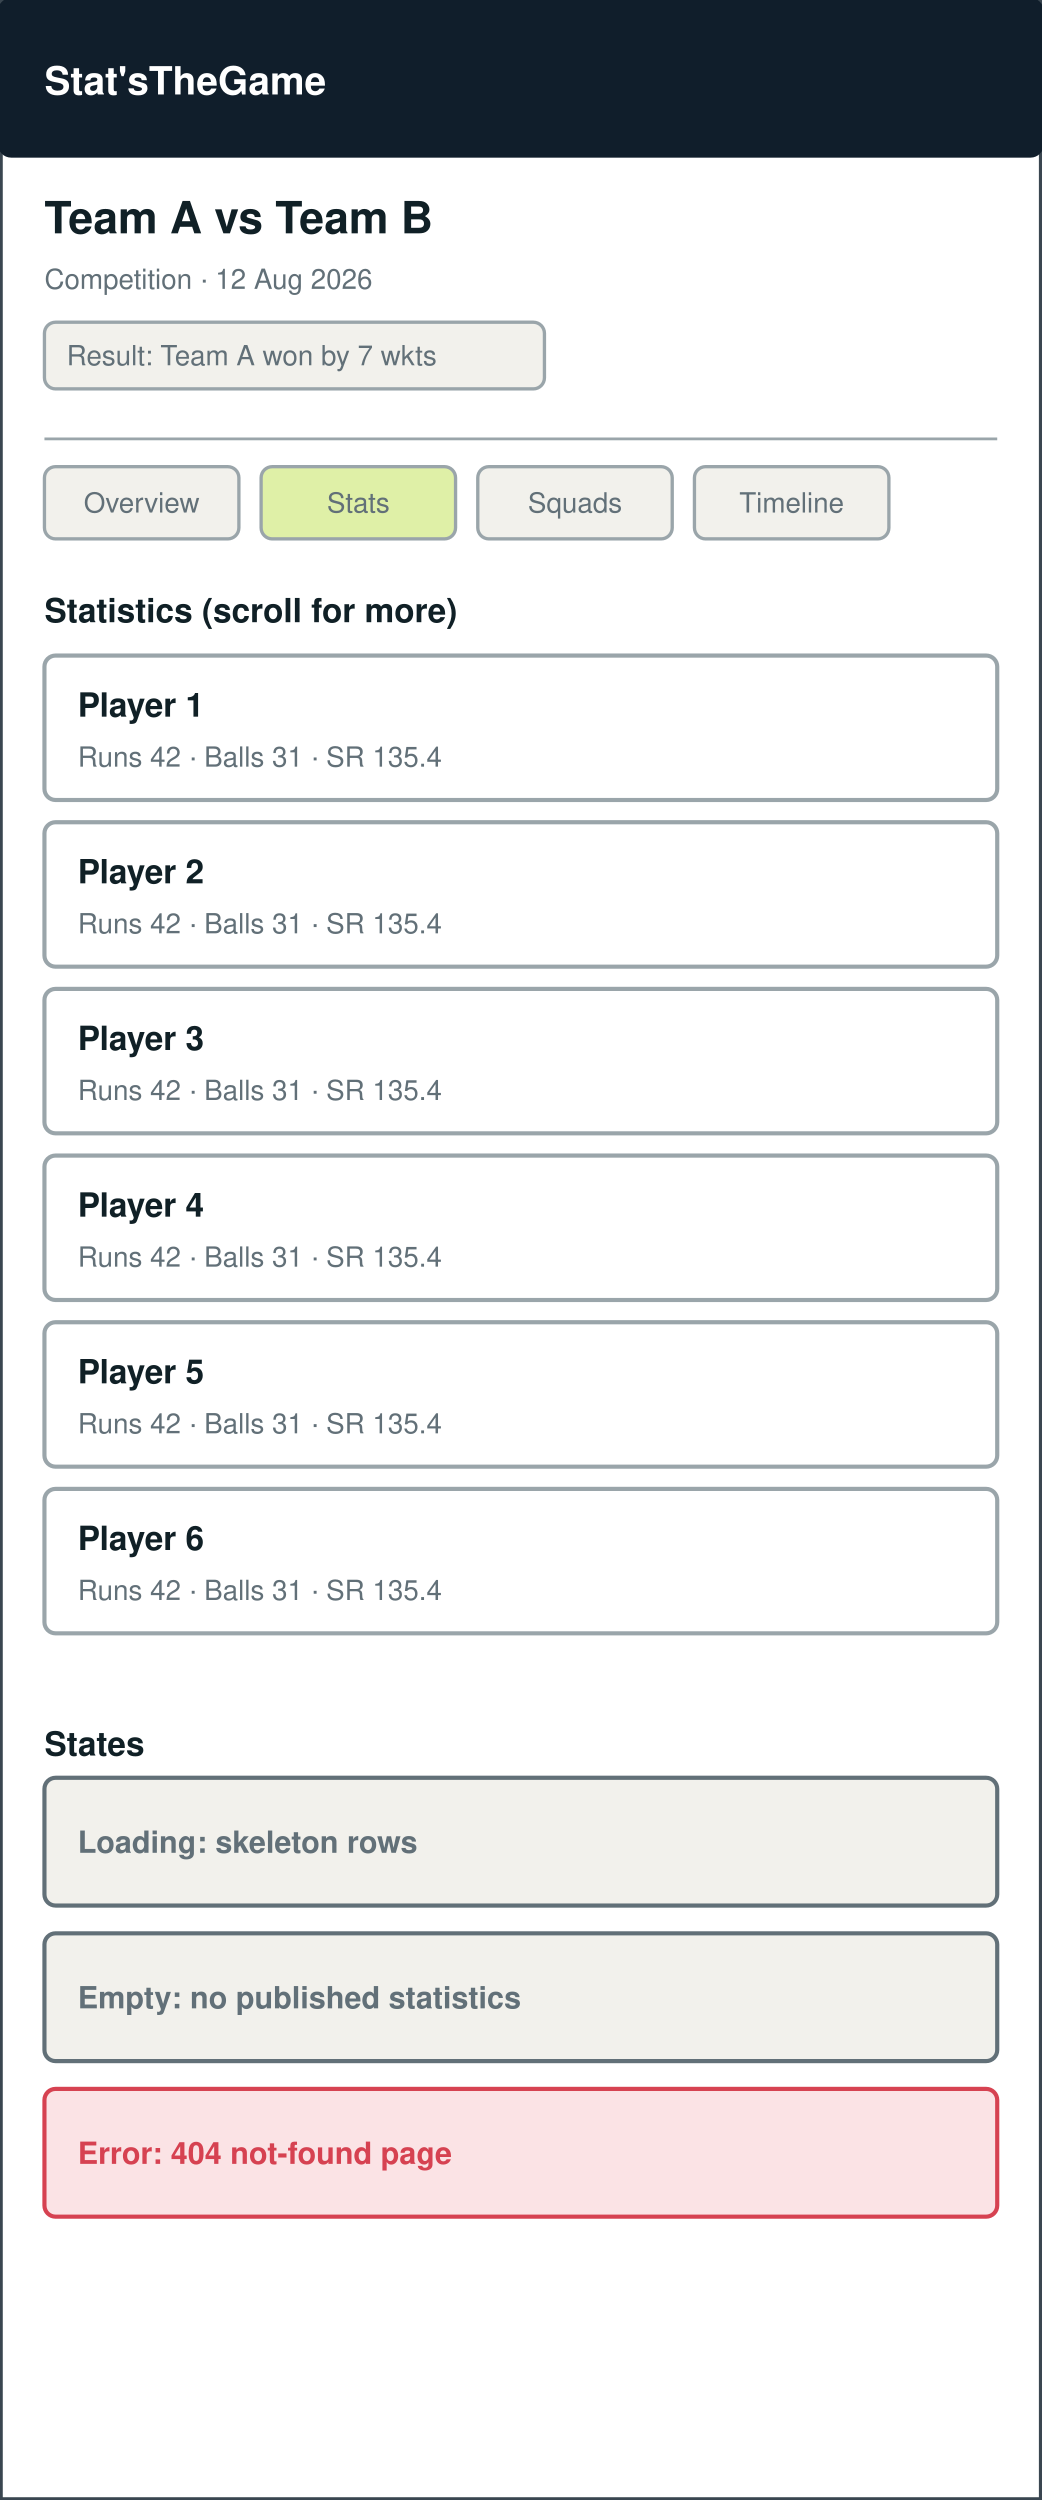
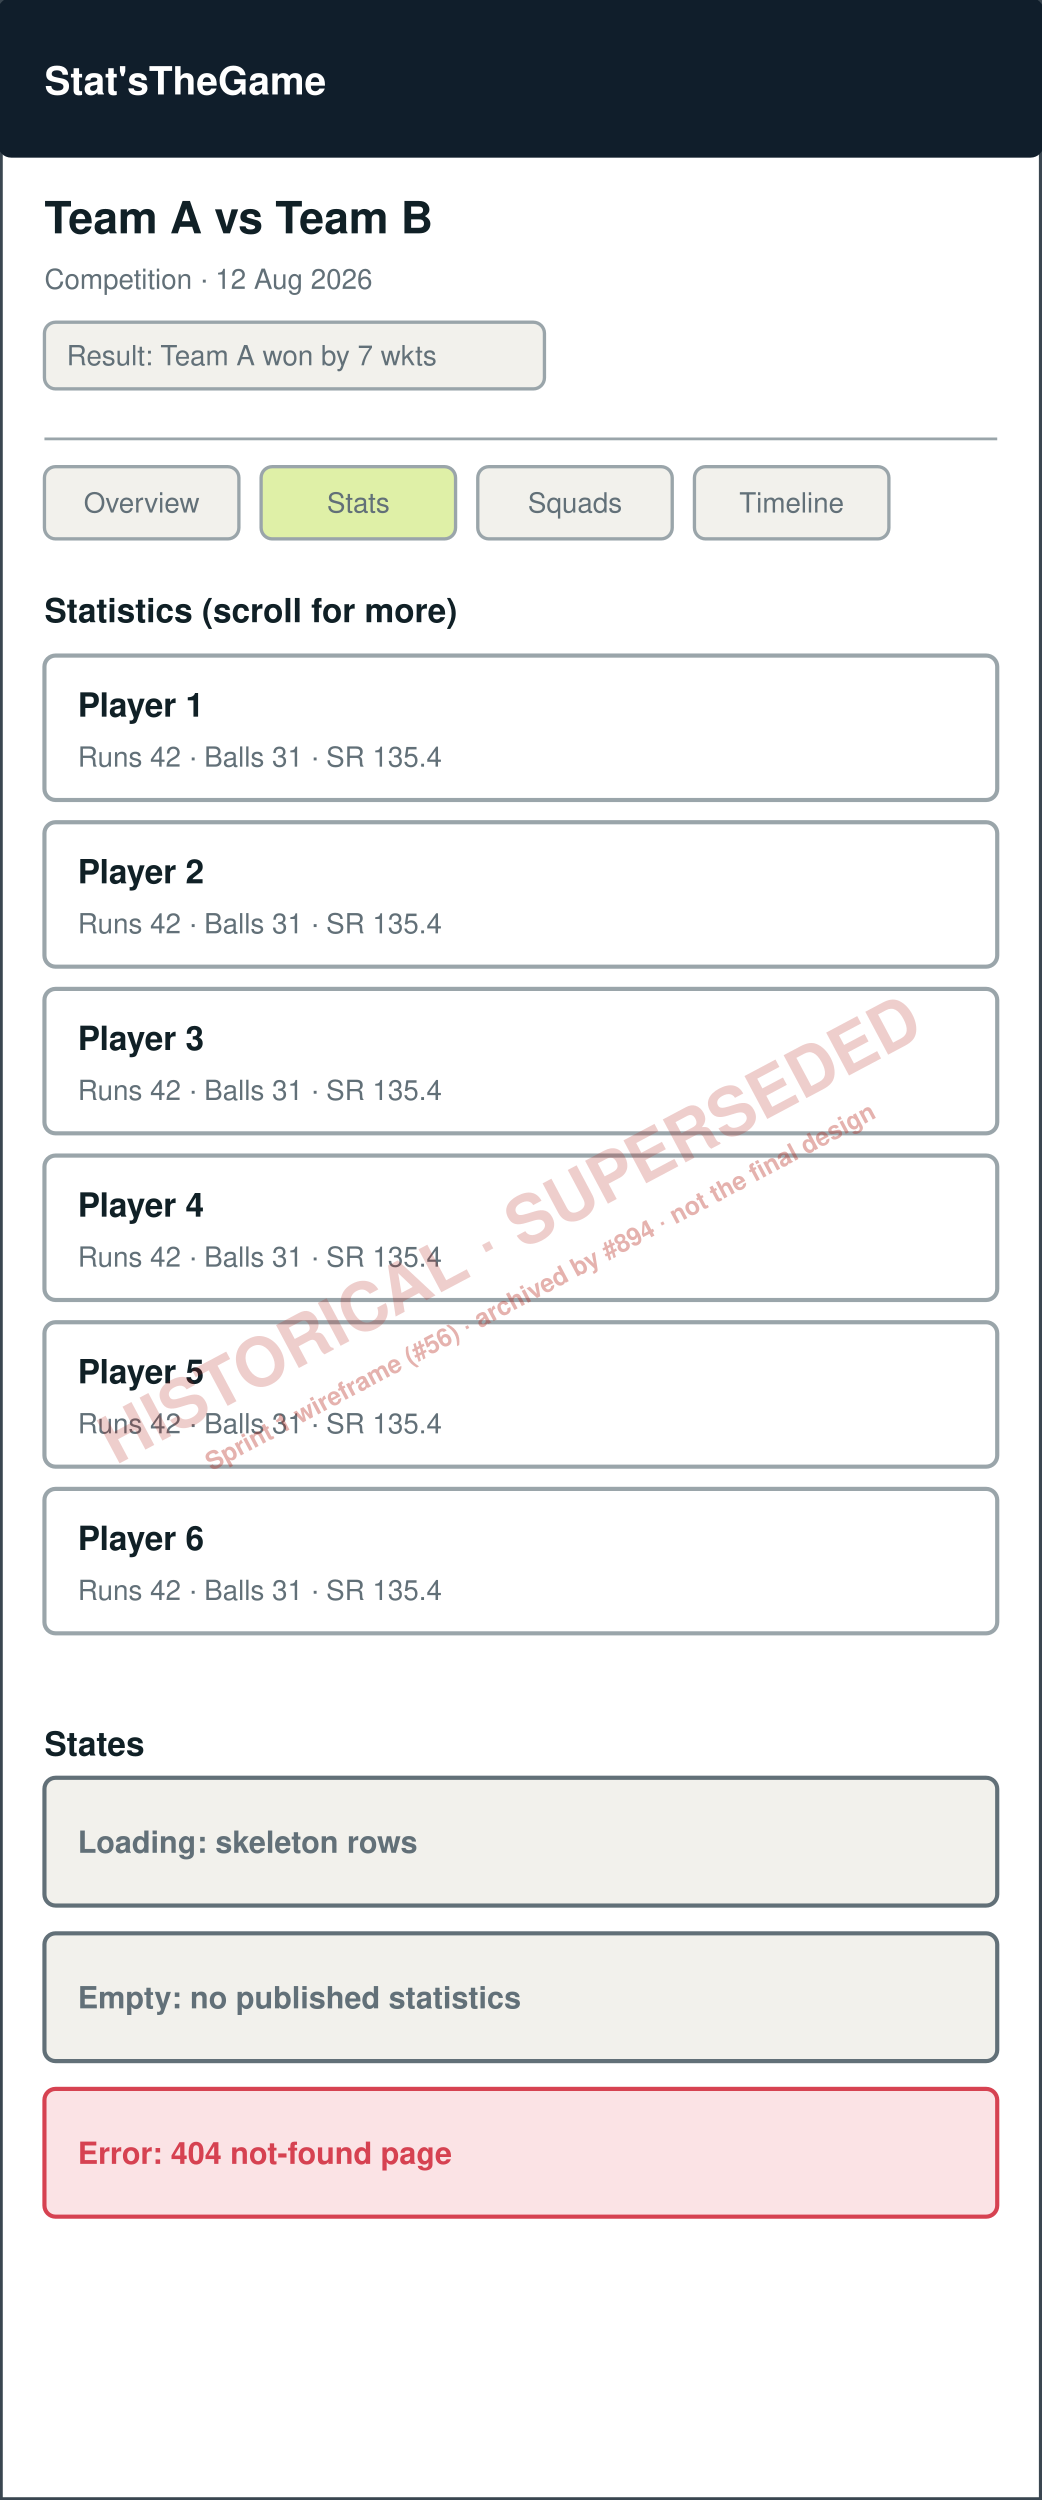
<svg xmlns="http://www.w3.org/2000/svg" viewBox="0 0 375 900" font-family="Helvetica, Arial, sans-serif">
  <rect x="0" y="0" width="375" height="900" fill="#FFFFFF" stroke="#3A4650" stroke-width="2" />
  <rect x="0" y="0" width="375" height="56" rx="4" fill="#101E2B" stroke="#101E2B" stroke-width="1.5" />
  <text x="16" y="34" font-size="14" font-weight="bold" font-style="normal" fill="#FFFFFF" text-anchor="start">Stat'sTheGame</text>
  <text x="16" y="84" font-size="16" font-weight="bold" font-style="normal" fill="#102026" text-anchor="start">Team A vs Team B</text>
  <text x="16" y="104" font-size="10" font-weight="normal" font-style="normal" fill="#627078" text-anchor="start">Competition · 12 Aug 2026</text>
  <rect x="16" y="116" width="180" height="24" rx="4" fill="#F2F1EC" stroke="#9AA5AA" stroke-width="1.2" />
  <text x="24" y="131.5" font-size="10" font-weight="normal" font-style="normal" fill="#627078" text-anchor="start">Result: Team A won by 7 wkts</text>
  <line x1="16" y1="158" x2="359" y2="158" stroke="#9AA5AA" stroke-width="1" />
  <rect x="16" y="168" width="70" height="26" rx="4" fill="#F2F1EC" stroke="#9AA5AA" stroke-width="1.2" />
  <text x="51.0" y="184.5" font-size="10" font-weight="normal" font-style="normal" fill="#627078" text-anchor="middle">Overview</text>
  <rect x="94" y="168" width="70" height="26" rx="4" fill="#DFF0A7" stroke="#9AA5AA" stroke-width="1.2" />
  <text x="129.0" y="184.5" font-size="10" font-weight="normal" font-style="normal" fill="#627078" text-anchor="middle">Stats</text>
  <rect x="172" y="168" width="70" height="26" rx="4" fill="#F2F1EC" stroke="#9AA5AA" stroke-width="1.2" />
  <text x="207.0" y="184.5" font-size="10" font-weight="normal" font-style="normal" fill="#627078" text-anchor="middle">Squads</text>
  <rect x="250" y="168" width="70" height="26" rx="4" fill="#F2F1EC" stroke="#9AA5AA" stroke-width="1.2" />
  <text x="285.0" y="184.5" font-size="10" font-weight="normal" font-style="normal" fill="#627078" text-anchor="middle">Timeline</text>
  <text x="16" y="224" font-size="12" font-weight="bold" font-style="normal" fill="#102026" text-anchor="start">Statistics (scroll for more)</text>
  <rect x="16" y="236" width="343" height="52" rx="4" fill="#FFFFFF" stroke="#9AA5AA" stroke-width="1.5" />
  <text x="28" y="258" font-size="12" font-weight="bold" font-style="normal" fill="#102026" text-anchor="start">Player 1</text>
  <text x="28" y="276" font-size="10" font-weight="normal" font-style="normal" fill="#627078" text-anchor="start">Runs 42 · Balls 31 · SR 135.4</text>
  <rect x="16" y="296" width="343" height="52" rx="4" fill="#FFFFFF" stroke="#9AA5AA" stroke-width="1.5" />
  <text x="28" y="318" font-size="12" font-weight="bold" font-style="normal" fill="#102026" text-anchor="start">Player 2</text>
  <text x="28" y="336" font-size="10" font-weight="normal" font-style="normal" fill="#627078" text-anchor="start">Runs 42 · Balls 31 · SR 135.4</text>
  <rect x="16" y="356" width="343" height="52" rx="4" fill="#FFFFFF" stroke="#9AA5AA" stroke-width="1.5" />
  <text x="28" y="378" font-size="12" font-weight="bold" font-style="normal" fill="#102026" text-anchor="start">Player 3</text>
  <text x="28" y="396" font-size="10" font-weight="normal" font-style="normal" fill="#627078" text-anchor="start">Runs 42 · Balls 31 · SR 135.4</text>
  <rect x="16" y="416" width="343" height="52" rx="4" fill="#FFFFFF" stroke="#9AA5AA" stroke-width="1.5" />
  <text x="28" y="438" font-size="12" font-weight="bold" font-style="normal" fill="#102026" text-anchor="start">Player 4</text>
  <text x="28" y="456" font-size="10" font-weight="normal" font-style="normal" fill="#627078" text-anchor="start">Runs 42 · Balls 31 · SR 135.4</text>
  <rect x="16" y="476" width="343" height="52" rx="4" fill="#FFFFFF" stroke="#9AA5AA" stroke-width="1.5" />
  <text x="28" y="498" font-size="12" font-weight="bold" font-style="normal" fill="#102026" text-anchor="start">Player 5</text>
  <text x="28" y="516" font-size="10" font-weight="normal" font-style="normal" fill="#627078" text-anchor="start">Runs 42 · Balls 31 · SR 135.4</text>
  <rect x="16" y="536" width="343" height="52" rx="4" fill="#FFFFFF" stroke="#9AA5AA" stroke-width="1.5" />
  <text x="28" y="558" font-size="12" font-weight="bold" font-style="normal" fill="#102026" text-anchor="start">Player 6</text>
  <text x="28" y="576" font-size="10" font-weight="normal" font-style="normal" fill="#627078" text-anchor="start">Runs 42 · Balls 31 · SR 135.4</text>
  <text x="16" y="632" font-size="12" font-weight="bold" font-style="normal" fill="#102026" text-anchor="start">States</text>
  <rect x="16" y="640" width="343" height="46" rx="4" fill="#F2F1EC" stroke="#627078" stroke-width="1.5" />
  <text x="28" y="667.0" font-size="11" font-weight="bold" font-style="normal" fill="#627078" text-anchor="start">Loading: skeleton rows</text>
  <rect x="16" y="696" width="343" height="46" rx="4" fill="#F2F1EC" stroke="#627078" stroke-width="1.5" />
  <text x="28" y="723.0" font-size="11" font-weight="bold" font-style="normal" fill="#627078" text-anchor="start">Empty: no published statistics</text>
  <rect x="16" y="752" width="343" height="46" rx="4" fill="#FBE3E5" stroke="#D64251" stroke-width="1.5" />
  <text x="28" y="779.0" font-size="11" font-weight="bold" font-style="normal" fill="#D64251" text-anchor="start">Error: 404 not-found page</text>
+   <g pointer-events="none" transform="rotate(-28 187.5 450)" text-anchor="middle" font-family="Helvetica, Arial, sans-serif" font-weight="700">
+     <text x="187.5" y="450" font-size="24" fill="#B42318" fill-opacity="0.22">HISTORICAL · SUPERSEDED</text>
+     <text x="187.5" y="468" font-size="9" fill="#B42318" fill-opacity="0.35">Sprint 1 wireframe (#56) · archived by #894 · not the final design</text>
+   </g>
</svg>
